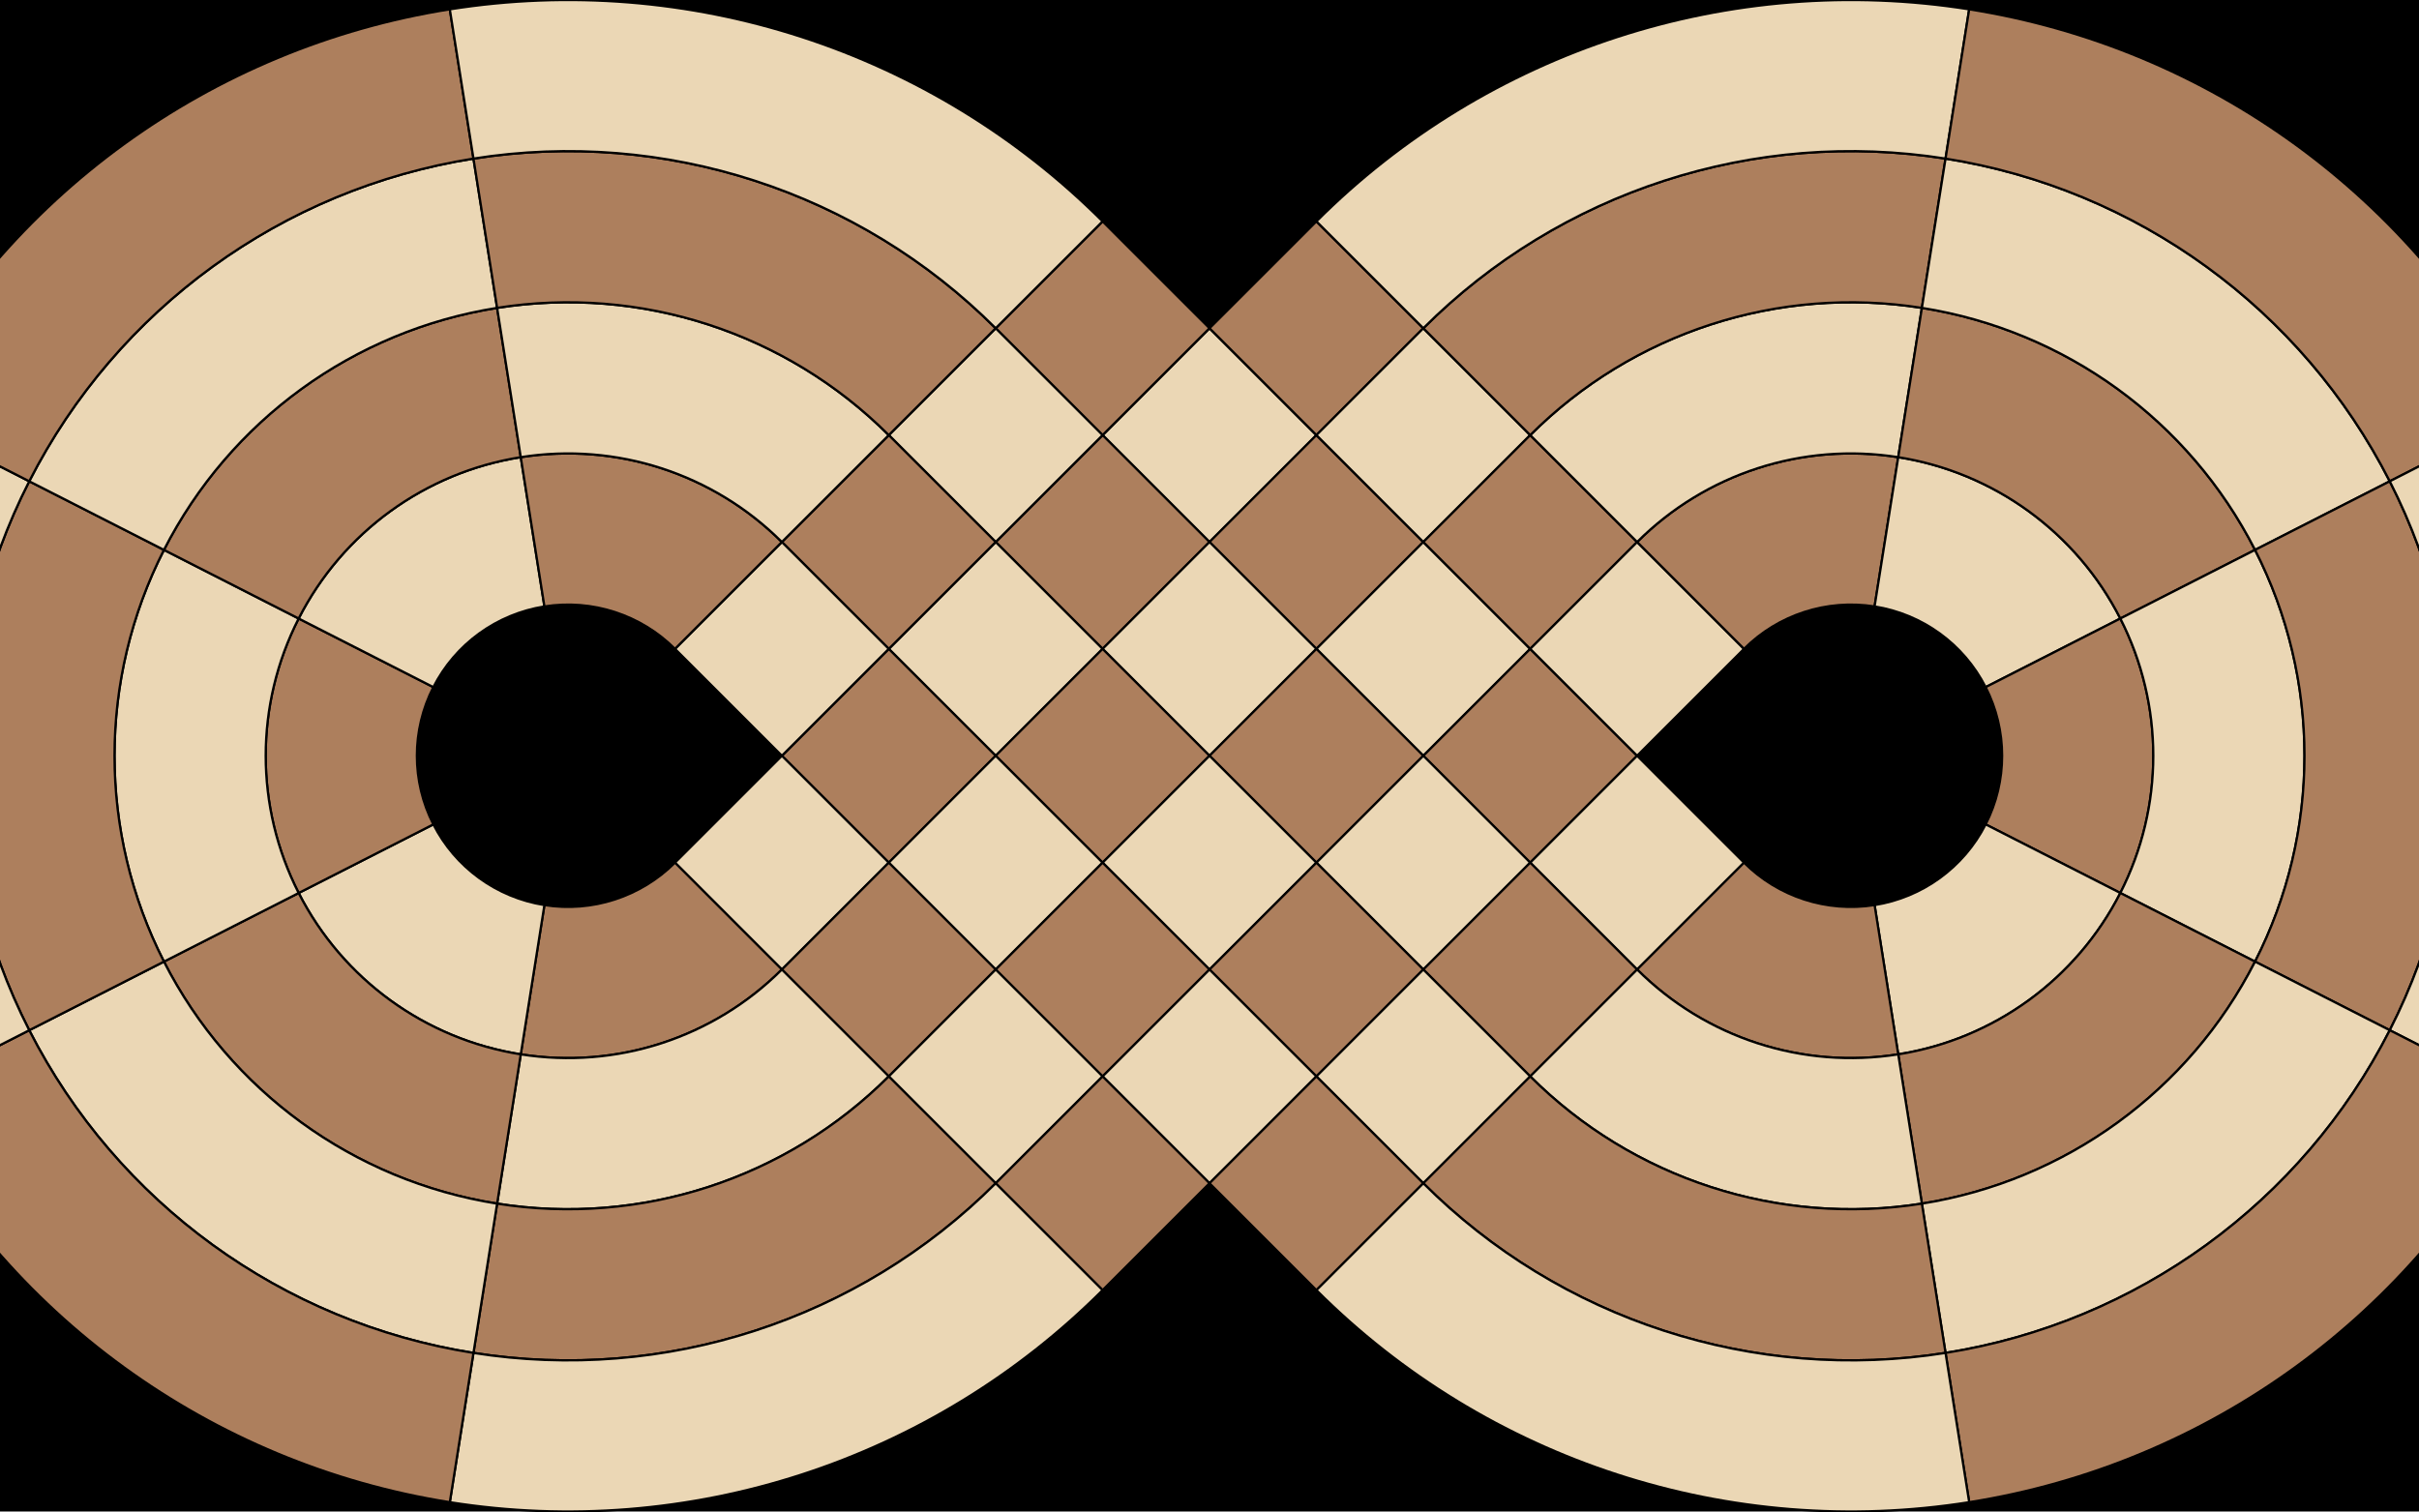
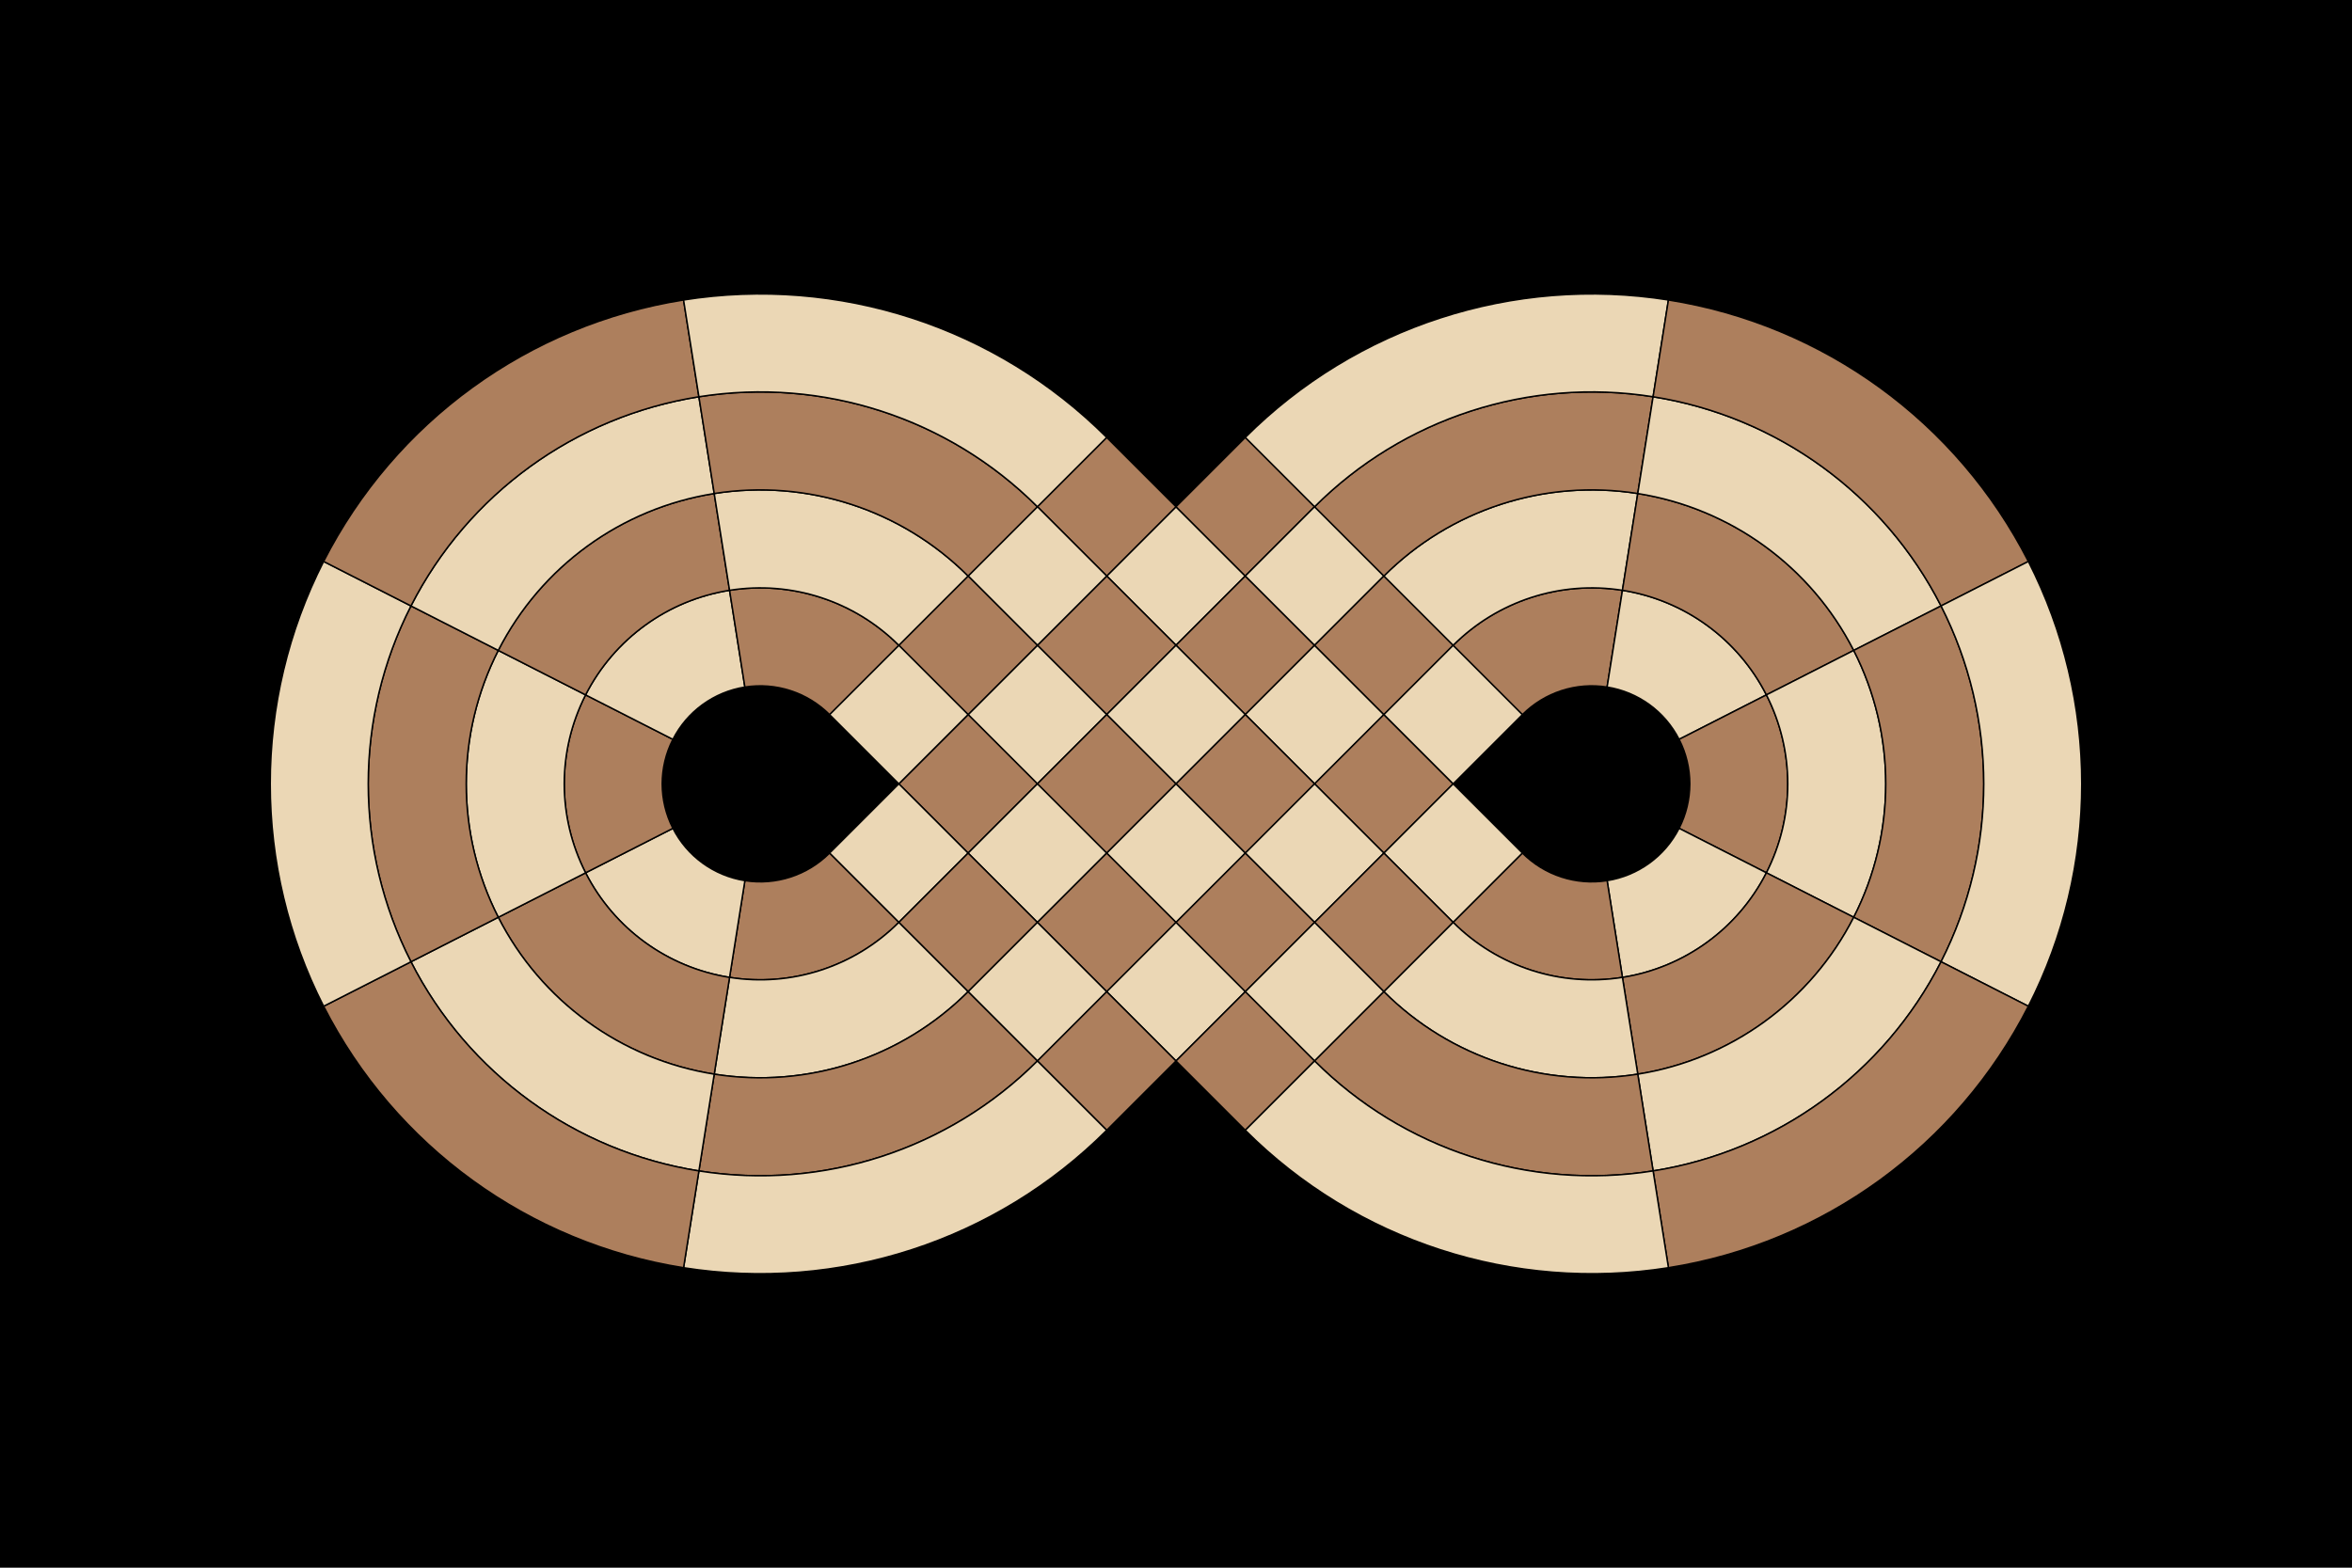
- <svg xmlns="http://www.w3.org/2000/svg" baseProfile="full" height="1000" version="1.1" viewBox="0 0 1600 1000" width="1600">
+ <svg xmlns="http://www.w3.org/2000/svg" baseProfile="full" height="1600" version="1.1" viewBox="0 0 2400 1600" width="2400">
  <defs />
  <rect fill="#000000" height="100%" width="100%" x="0" y="0" />
-   <g id="board-group" transform="translate(800.0, 500.0) rotate(45) translate(-200, -200)">
+   <g id="board-group" transform="translate(1200.0, 800.0) rotate(45) translate(-200, -200)">
    <rect fill="#ebd7b5" height="100" stroke="#000000" stroke-width="1.5" width="100" x="0" y="0" />
    <rect fill="#ad7f5d" height="100" stroke="#000000" stroke-width="1.5" width="100" x="100" y="0" />
    <rect fill="#ebd7b5" height="100" stroke="#000000" stroke-width="1.5" width="100" x="200" y="0" />
    <rect fill="#ad7f5d" height="100" stroke="#000000" stroke-width="1.5" width="100" x="300" y="0" />
    <rect fill="#ad7f5d" height="100" stroke="#000000" stroke-width="1.5" width="100" x="0" y="100" />
    <rect fill="#ebd7b5" height="100" stroke="#000000" stroke-width="1.5" width="100" x="100" y="100" />
    <rect fill="#ad7f5d" height="100" stroke="#000000" stroke-width="1.5" width="100" x="200" y="100" />
    <rect fill="#ebd7b5" height="100" stroke="#000000" stroke-width="1.5" width="100" x="300" y="100" />
    <rect fill="#ebd7b5" height="100" stroke="#000000" stroke-width="1.5" width="100" x="0" y="200" />
    <rect fill="#ad7f5d" height="100" stroke="#000000" stroke-width="1.5" width="100" x="100" y="200" />
    <rect fill="#ebd7b5" height="100" stroke="#000000" stroke-width="1.5" width="100" x="200" y="200" />
    <rect fill="#ad7f5d" height="100" stroke="#000000" stroke-width="1.5" width="100" x="300" y="200" />
    <rect fill="#ad7f5d" height="100" stroke="#000000" stroke-width="1.5" width="100" x="0" y="300" />
    <rect fill="#ebd7b5" height="100" stroke="#000000" stroke-width="1.5" width="100" x="100" y="300" />
    <rect fill="#ad7f5d" height="100" stroke="#000000" stroke-width="1.5" width="100" x="200" y="300" />
    <rect fill="#ebd7b5" height="100" stroke="#000000" stroke-width="1.5" width="100" x="300" y="300" />
    <rect fill="#ad7f5d" height="100" stroke="#000000" stroke-width="1.5" width="100" x="0" y="-100" />
    <rect fill="#ebd7b5" height="100" stroke="#000000" stroke-width="1.5" width="100" x="100" y="-100" />
    <rect fill="#ad7f5d" height="100" stroke="#000000" stroke-width="1.5" width="100" x="200" y="-100" />
    <rect fill="#ebd7b5" height="100" stroke="#000000" stroke-width="1.5" width="100" x="300" y="-100" />
    <rect fill="#ebd7b5" height="100" stroke="#000000" stroke-width="1.5" width="100" x="400" y="0" />
    <rect fill="#ad7f5d" height="100" stroke="#000000" stroke-width="1.5" width="100" x="400" y="100" />
    <rect fill="#ebd7b5" height="100" stroke="#000000" stroke-width="1.5" width="100" x="400" y="200" />
    <rect fill="#ad7f5d" height="100" stroke="#000000" stroke-width="1.5" width="100" x="400" y="300" />
    <rect fill="#ad7f5d" height="100" stroke="#000000" stroke-width="1.5" width="100" x="-100" y="0" />
    <rect fill="#ebd7b5" height="100" stroke="#000000" stroke-width="1.5" width="100" x="-100" y="100" />
    <rect fill="#ad7f5d" height="100" stroke="#000000" stroke-width="1.5" width="100" x="-100" y="200" />
    <rect fill="#ebd7b5" height="100" stroke="#000000" stroke-width="1.5" width="100" x="-100" y="300" />
    <rect fill="#ebd7b5" height="100" stroke="#000000" stroke-width="1.5" width="100" x="0" y="400" />
    <rect fill="#ad7f5d" height="100" stroke="#000000" stroke-width="1.5" width="100" x="100" y="400" />
    <rect fill="#ebd7b5" height="100" stroke="#000000" stroke-width="1.5" width="100" x="200" y="400" />
    <rect fill="#ad7f5d" height="100" stroke="#000000" stroke-width="1.5" width="100" x="300" y="400" />
    <path d="M 400.0 -100 L 300.0 -100 A 200 200 0 0 1 382.443 -261.803 L 441.221 -180.902 A 100 100 0 0 0 400.0 -100 Z" fill="#ad7f5d" stroke="#000000" stroke-width="1.5" />
    <path d="M 441.221 -180.902 L 382.443 -261.803 A 200 200 0 0 1 561.803 -290.211 L 530.902 -195.106 A 100 100 0 0 0 441.221 -180.902 Z" fill="#ebd7b5" stroke="#000000" stroke-width="1.5" />
    <path d="M 530.902 -195.106 L 561.803 -290.211 A 200 200 0 0 1 690.211 -161.803 L 595.106 -130.902 A 100 100 0 0 0 530.902 -195.106 Z" fill="#ad7f5d" stroke="#000000" stroke-width="1.5" />
    <path d="M 595.106 -130.902 L 690.211 -161.803 A 200 200 0 0 1 661.803 17.557 L 580.902 -41.221 A 100 100 0 0 0 595.106 -130.902 Z" fill="#ebd7b5" stroke="#000000" stroke-width="1.5" />
    <path d="M 580.902 -41.221 L 661.803 17.557 A 200 200 0 0 1 500 100.0 L 500 0.0 A 100 100 0 0 0 580.902 -41.221 Z" fill="#ad7f5d" stroke="#000000" stroke-width="1.5" />
    <path d="M 300.0 -100 L 200.0 -100 A 300 300 0 0 1 323.664 -342.705 L 382.443 -261.803 A 200 200 0 0 0 300.0 -100 Z" fill="#ebd7b5" stroke="#000000" stroke-width="1.5" />
    <path d="M 382.443 -261.803 L 323.664 -342.705 A 300 300 0 0 1 592.705 -385.317 L 561.803 -290.211 A 200 200 0 0 0 382.443 -261.803 Z" fill="#ad7f5d" stroke="#000000" stroke-width="1.5" />
    <path d="M 561.803 -290.211 L 592.705 -385.317 A 300 300 0 0 1 785.317 -192.705 L 690.211 -161.803 A 200 200 0 0 0 561.803 -290.211 Z" fill="#ebd7b5" stroke="#000000" stroke-width="1.5" />
    <path d="M 690.211 -161.803 L 785.317 -192.705 A 300 300 0 0 1 742.705 76.336 L 661.803 17.557 A 200 200 0 0 0 690.211 -161.803 Z" fill="#ad7f5d" stroke="#000000" stroke-width="1.5" />
    <path d="M 661.803 17.557 L 742.705 76.336 A 300 300 0 0 1 500 200.0 L 500 100.0 A 200 200 0 0 0 661.803 17.557 Z" fill="#ebd7b5" stroke="#000000" stroke-width="1.5" />
    <path d="M 200.0 -100 L 100.0 -100 A 400 400 0 0 1 264.886 -423.607 L 323.664 -342.705 A 300 300 0 0 0 200.0 -100 Z" fill="#ad7f5d" stroke="#000000" stroke-width="1.5" />
    <path d="M 323.664 -342.705 L 264.886 -423.607 A 400 400 0 0 1 623.607 -480.423 L 592.705 -385.317 A 300 300 0 0 0 323.664 -342.705 Z" fill="#ebd7b5" stroke="#000000" stroke-width="1.5" />
    <path d="M 592.705 -385.317 L 623.607 -480.423 A 400 400 0 0 1 880.423 -223.607 L 785.317 -192.705 A 300 300 0 0 0 592.705 -385.317 Z" fill="#ad7f5d" stroke="#000000" stroke-width="1.5" />
    <path d="M 785.317 -192.705 L 880.423 -223.607 A 400 400 0 0 1 823.607 135.114 L 742.705 76.336 A 300 300 0 0 0 785.317 -192.705 Z" fill="#ebd7b5" stroke="#000000" stroke-width="1.5" />
    <path d="M 742.705 76.336 L 823.607 135.114 A 400 400 0 0 1 500 300.0 L 500 200.0 A 300 300 0 0 0 742.705 76.336 Z" fill="#ad7f5d" stroke="#000000" stroke-width="1.5" />
    <path d="M 100.0 -100 L 0.0 -100 A 500 500 0 0 1 206.107 -504.508 L 264.886 -423.607 A 400 400 0 0 0 100.0 -100 Z" fill="#ebd7b5" stroke="#000000" stroke-width="1.5" />
    <path d="M 264.886 -423.607 L 206.107 -504.508 A 500 500 0 0 1 654.508 -575.528 L 623.607 -480.423 A 400 400 0 0 0 264.886 -423.607 Z" fill="#ad7f5d" stroke="#000000" stroke-width="1.5" />
    <path d="M 623.607 -480.423 L 654.508 -575.528 A 500 500 0 0 1 975.528 -254.508 L 880.423 -223.607 A 400 400 0 0 0 623.607 -480.423 Z" fill="#ebd7b5" stroke="#000000" stroke-width="1.5" />
    <path d="M 880.423 -223.607 L 975.528 -254.508 A 500 500 0 0 1 904.508 193.893 L 823.607 135.114 A 400 400 0 0 0 880.423 -223.607 Z" fill="#ad7f5d" stroke="#000000" stroke-width="1.5" />
    <path d="M 823.607 135.114 L 904.508 193.893 A 500 500 0 0 1 500 400.0 L 500 300.0 A 400 400 0 0 0 823.607 135.114 Z" fill="#ebd7b5" stroke="#000000" stroke-width="1.5" />
    <path d="M 0.0 500.0 L 100.0 500.0 A 200 200 0 0 1 17.557 661.803 L -41.221 580.902 A 100 100 0 0 0 0.0 500.0 Z" fill="#ad7f5d" stroke="#000000" stroke-width="1.5" />
    <path d="M -41.221 580.902 L 17.557 661.803 A 200 200 0 0 1 -161.803 690.211 L -130.902 595.106 A 100 100 0 0 0 -41.221 580.902 Z" fill="#ebd7b5" stroke="#000000" stroke-width="1.5" />
    <path d="M -130.902 595.106 L -161.803 690.211 A 200 200 0 0 1 -290.211 561.803 L -195.106 530.902 A 100 100 0 0 0 -130.902 595.106 Z" fill="#ad7f5d" stroke="#000000" stroke-width="1.5" />
    <path d="M -195.106 530.902 L -290.211 561.803 A 200 200 0 0 1 -261.803 382.443 L -180.902 441.221 A 100 100 0 0 0 -195.106 530.902 Z" fill="#ebd7b5" stroke="#000000" stroke-width="1.5" />
    <path d="M -180.902 441.221 L -261.803 382.443 A 200 200 0 0 1 -100 300.0 L -100 400.0 A 100 100 0 0 0 -180.902 441.221 Z" fill="#ad7f5d" stroke="#000000" stroke-width="1.5" />
    <path d="M 100.0 500.0 L 200.0 500.0 A 300 300 0 0 1 76.336 742.705 L 17.557 661.803 A 200 200 0 0 0 100.0 500.0 Z" fill="#ebd7b5" stroke="#000000" stroke-width="1.5" />
    <path d="M 17.557 661.803 L 76.336 742.705 A 300 300 0 0 1 -192.705 785.317 L -161.803 690.211 A 200 200 0 0 0 17.557 661.803 Z" fill="#ad7f5d" stroke="#000000" stroke-width="1.5" />
    <path d="M -161.803 690.211 L -192.705 785.317 A 300 300 0 0 1 -385.317 592.705 L -290.211 561.803 A 200 200 0 0 0 -161.803 690.211 Z" fill="#ebd7b5" stroke="#000000" stroke-width="1.5" />
    <path d="M -290.211 561.803 L -385.317 592.705 A 300 300 0 0 1 -342.705 323.664 L -261.803 382.443 A 200 200 0 0 0 -290.211 561.803 Z" fill="#ad7f5d" stroke="#000000" stroke-width="1.5" />
    <path d="M -261.803 382.443 L -342.705 323.664 A 300 300 0 0 1 -100 200.0 L -100 300.0 A 200 200 0 0 0 -261.803 382.443 Z" fill="#ebd7b5" stroke="#000000" stroke-width="1.5" />
    <path d="M 200.0 500.0 L 300.0 500.0 A 400 400 0 0 1 135.114 823.607 L 76.336 742.705 A 300 300 0 0 0 200.0 500.0 Z" fill="#ad7f5d" stroke="#000000" stroke-width="1.5" />
    <path d="M 76.336 742.705 L 135.114 823.607 A 400 400 0 0 1 -223.607 880.423 L -192.705 785.317 A 300 300 0 0 0 76.336 742.705 Z" fill="#ebd7b5" stroke="#000000" stroke-width="1.5" />
    <path d="M -192.705 785.317 L -223.607 880.423 A 400 400 0 0 1 -480.423 623.607 L -385.317 592.705 A 300 300 0 0 0 -192.705 785.317 Z" fill="#ad7f5d" stroke="#000000" stroke-width="1.5" />
    <path d="M -385.317 592.705 L -480.423 623.607 A 400 400 0 0 1 -423.607 264.886 L -342.705 323.664 A 300 300 0 0 0 -385.317 592.705 Z" fill="#ebd7b5" stroke="#000000" stroke-width="1.5" />
    <path d="M -342.705 323.664 L -423.607 264.886 A 400 400 0 0 1 -100 100.0 L -100 200.0 A 300 300 0 0 0 -342.705 323.664 Z" fill="#ad7f5d" stroke="#000000" stroke-width="1.5" />
    <path d="M 300.0 500.0 L 400.0 500.0 A 500 500 0 0 1 193.893 904.508 L 135.114 823.607 A 400 400 0 0 0 300.0 500.0 Z" fill="#ebd7b5" stroke="#000000" stroke-width="1.5" />
    <path d="M 135.114 823.607 L 193.893 904.508 A 500 500 0 0 1 -254.508 975.528 L -223.607 880.423 A 400 400 0 0 0 135.114 823.607 Z" fill="#ad7f5d" stroke="#000000" stroke-width="1.5" />
    <path d="M -223.607 880.423 L -254.508 975.528 A 500 500 0 0 1 -575.528 654.508 L -480.423 623.607 A 400 400 0 0 0 -223.607 880.423 Z" fill="#ebd7b5" stroke="#000000" stroke-width="1.5" />
    <path d="M -480.423 623.607 L -575.528 654.508 A 500 500 0 0 1 -504.508 206.107 L -423.607 264.886 A 400 400 0 0 0 -480.423 623.607 Z" fill="#ad7f5d" stroke="#000000" stroke-width="1.5" />
    <path d="M -423.607 264.886 L -504.508 206.107 A 500 500 0 0 1 -100 0.0 L -100 100.0 A 400 400 0 0 0 -423.607 264.886 Z" fill="#ebd7b5" stroke="#000000" stroke-width="1.5" />
  </g>
</svg>
